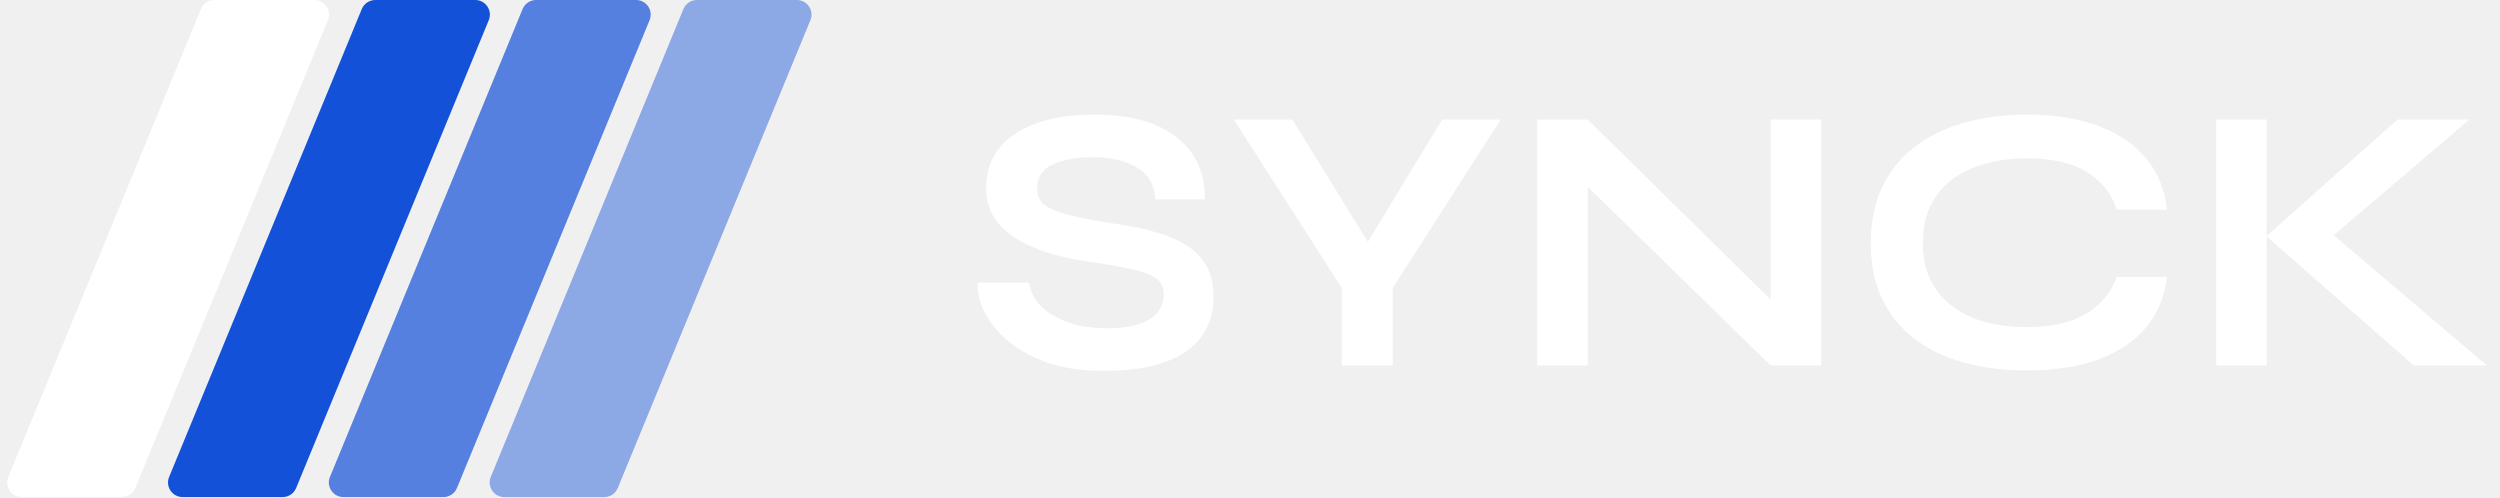
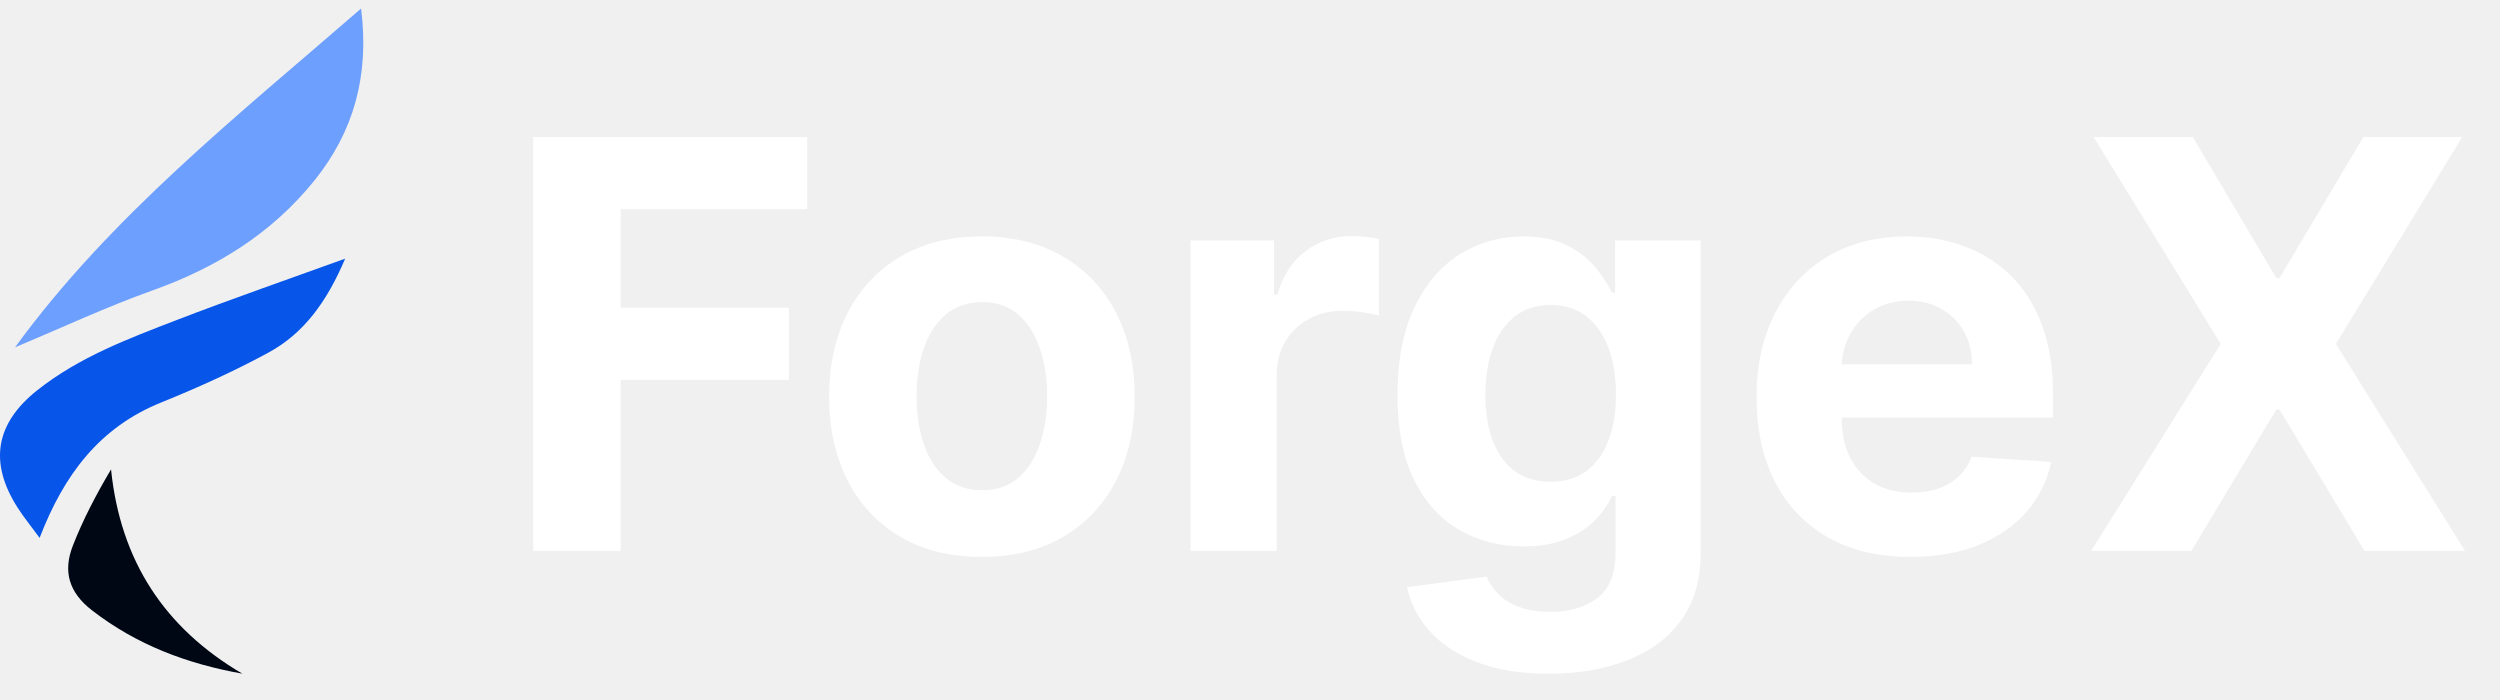
- <svg xmlns="http://www.w3.org/2000/svg" width="171" height="34" viewBox="0 0 171 34" fill="none">
-   <path d="M66.884 19.332H70.394C70.463 19.921 70.732 20.459 71.2 20.944C71.685 21.412 72.318 21.785 73.098 22.062C73.878 22.322 74.753 22.452 75.724 22.452C76.608 22.452 77.336 22.357 77.908 22.166C78.48 21.975 78.905 21.707 79.182 21.36C79.459 21.013 79.598 20.597 79.598 20.112C79.598 19.644 79.425 19.289 79.078 19.046C78.731 18.786 78.185 18.578 77.44 18.422C76.695 18.249 75.715 18.075 74.502 17.902C73.549 17.763 72.647 17.573 71.798 17.33C70.949 17.07 70.195 16.741 69.536 16.342C68.895 15.943 68.383 15.458 68.002 14.886C67.638 14.297 67.456 13.603 67.456 12.806C67.456 11.818 67.733 10.951 68.288 10.206C68.86 9.461 69.701 8.88 70.81 8.464C71.919 8.048 73.28 7.84 74.892 7.84C77.319 7.84 79.182 8.36 80.482 9.4C81.799 10.423 82.441 11.835 82.406 13.638H79.026C78.957 12.615 78.523 11.879 77.726 11.428C76.946 10.977 75.958 10.752 74.762 10.752C73.653 10.752 72.734 10.917 72.006 11.246C71.295 11.575 70.94 12.139 70.94 12.936C70.94 13.248 71.027 13.525 71.2 13.768C71.373 13.993 71.668 14.193 72.084 14.366C72.5 14.539 73.063 14.704 73.774 14.86C74.485 15.016 75.369 15.172 76.426 15.328C77.414 15.467 78.307 15.657 79.104 15.9C79.919 16.125 80.612 16.429 81.184 16.81C81.773 17.174 82.224 17.642 82.536 18.214C82.848 18.786 83.004 19.488 83.004 20.32C83.004 21.343 82.735 22.235 82.198 22.998C81.678 23.743 80.863 24.324 79.754 24.74C78.662 25.156 77.241 25.364 75.49 25.364C74.242 25.364 73.141 25.234 72.188 24.974C71.235 24.697 70.411 24.333 69.718 23.882C69.025 23.431 68.461 22.937 68.028 22.4C67.595 21.863 67.283 21.325 67.092 20.788C66.919 20.251 66.849 19.765 66.884 19.332ZM102.646 8.178L95.262 19.696V25H91.778V19.696L84.394 8.178H88.398L94.612 18.24H92.532L98.642 8.178H102.646ZM122.204 21.568L121.112 22.01V8.178H124.57V25H121.112L107.514 11.714L108.606 11.272V25H105.148V8.178H108.606L122.204 21.568ZM148.214 18.942C148.058 20.294 147.581 21.447 146.784 22.4C145.987 23.353 144.903 24.081 143.534 24.584C142.165 25.087 140.535 25.338 138.646 25.338C137.069 25.338 135.621 25.156 134.304 24.792C133.004 24.428 131.877 23.882 130.924 23.154C129.988 22.426 129.26 21.525 128.74 20.45C128.22 19.358 127.96 18.084 127.96 16.628C127.96 15.172 128.22 13.898 128.74 12.806C129.26 11.714 129.988 10.804 130.924 10.076C131.877 9.331 133.004 8.776 134.304 8.412C135.621 8.031 137.069 7.84 138.646 7.84C140.535 7.84 142.165 8.1 143.534 8.62C144.921 9.14 146.013 9.885 146.81 10.856C147.607 11.809 148.075 12.971 148.214 14.34H144.782C144.557 13.612 144.175 12.988 143.638 12.468C143.118 11.931 142.442 11.523 141.61 11.246C140.778 10.969 139.79 10.83 138.646 10.83C137.225 10.83 135.977 11.055 134.902 11.506C133.827 11.939 132.995 12.589 132.406 13.456C131.817 14.305 131.522 15.363 131.522 16.628C131.522 17.876 131.817 18.925 132.406 19.774C132.995 20.623 133.827 21.273 134.902 21.724C135.977 22.157 137.225 22.374 138.646 22.374C139.79 22.374 140.769 22.235 141.584 21.958C142.416 21.681 143.092 21.282 143.612 20.762C144.149 20.242 144.539 19.635 144.782 18.942H148.214ZM158.79 16.81L158.764 15.354L170.1 25H165.108L155.02 16.16L163.99 8.178H168.904L158.79 16.81ZM151.588 8.178H155.046V25H151.588V8.178Z" fill="white" />
-   <path d="M24.745 0.619C24.899 0.245 25.265 0 25.67 0H32.507C33.219 0 33.703 0.723 33.431 1.381L20.255 33.381C20.101 33.755 19.735 34 19.33 34H12.493C11.781 34 11.297 33.277 11.569 32.619L24.745 0.619Z" fill="#1351D8" />
-   <path d="M13.745 0.619C13.899 0.245 14.264 0 14.67 0H21.507C22.219 0 22.703 0.723 22.431 1.381L9.255 33.381C9.101 33.755 8.736 34 8.33 34H1.493C0.781 34 0.298 33.277 0.569 32.619L13.745 0.619Z" fill="white" />
-   <path d="M35.745 0.619C35.899 0.245 36.264 0 36.67 0H43.507C44.219 0 44.703 0.723 44.431 1.381L31.255 33.381C31.101 33.755 30.735 34 30.33 34H23.493C22.781 34 22.297 33.277 22.569 32.619L35.745 0.619Z" fill="#1351D8" fill-opacity="0.7" />
-   <path d="M46.745 0.619C46.899 0.245 47.264 0 47.67 0H54.507C55.219 0 55.703 0.723 55.431 1.381L42.255 33.381C42.101 33.755 41.736 34 41.33 34H34.493C33.781 34 33.297 33.277 33.569 32.619L46.745 0.619Z" fill="#1351D8" fill-opacity="0.45" />
+ <svg xmlns="http://www.w3.org/2000/svg" width="118" height="33" viewBox="0 0 118 33" fill="none">
+   <path d="M0.708 16.395C5.219 10.208 11.187 5.488 17.043 0.402C17.442 3.562 16.698 6.215 14.836 8.525C12.828 11.018 10.217 12.631 7.206 13.705C5.001 14.492 2.871 15.491 0.708 16.395Z" fill="#6D9FFF" />
+   <path d="M16.292 12.207C15.437 14.221 14.354 15.731 12.664 16.647C11.031 17.532 9.326 18.302 7.603 18.999C4.697 20.174 3.023 22.399 1.87 25.387C1.505 24.889 1.145 24.448 0.838 23.972C-0.536 21.829 -0.215 19.983 1.762 18.417C3.737 16.852 6.062 15.983 8.369 15.094C10.916 14.113 13.498 13.22 16.291 12.208L16.292 12.207Z" fill="#0755E9" />
+   <path d="M11.437 31.797C8.827 31.332 6.447 30.437 4.341 28.807C3.237 27.954 2.971 26.954 3.438 25.758C3.918 24.524 4.537 23.346 5.241 22.155C5.684 26.471 7.763 29.639 11.438 31.797H11.437Z" fill="#000714" />
+   <path d="M25.166 26V6.467H38.1V9.872H29.296V14.526H37.241V17.931H29.296V26H25.166ZM46.345 26.286C44.864 26.286 43.582 25.971 42.501 25.342C41.427 24.706 40.597 23.822 40.012 22.69C39.427 21.552 39.135 20.233 39.135 18.732C39.135 17.219 39.427 15.896 40.012 14.765C40.597 13.626 41.427 12.743 42.501 12.113C43.582 11.477 44.864 11.159 46.345 11.159C47.827 11.159 49.105 11.477 50.179 12.113C51.26 12.743 52.093 13.626 52.678 14.765C53.263 15.896 53.556 17.219 53.556 18.732C53.556 20.233 53.263 21.552 52.678 22.69C52.093 23.822 51.26 24.706 50.179 25.342C49.105 25.971 47.827 26.286 46.345 26.286ZM46.364 23.139C47.038 23.139 47.601 22.948 48.052 22.566C48.504 22.179 48.844 21.651 49.073 20.983C49.308 20.316 49.426 19.556 49.426 18.704C49.426 17.852 49.308 17.092 49.073 16.424C48.844 15.757 48.504 15.229 48.052 14.841C47.601 14.453 47.038 14.259 46.364 14.259C45.684 14.259 45.111 14.453 44.647 14.841C44.19 15.229 43.843 15.757 43.608 16.424C43.379 17.092 43.264 17.852 43.264 18.704C43.264 19.556 43.379 20.316 43.608 20.983C43.843 21.651 44.19 22.179 44.647 22.566C45.111 22.948 45.684 23.139 46.364 23.139ZM56.197 26V11.35H60.136V13.906H60.289C60.556 12.997 61.004 12.31 61.634 11.846C62.263 11.376 62.988 11.14 63.809 11.14C64.012 11.14 64.231 11.153 64.467 11.178C64.702 11.204 64.909 11.239 65.087 11.283V14.889C64.896 14.831 64.632 14.78 64.295 14.736C63.958 14.691 63.65 14.669 63.37 14.669C62.772 14.669 62.238 14.8 61.767 15.06C61.303 15.315 60.934 15.671 60.661 16.128C60.394 16.586 60.261 17.114 60.261 17.712V26H56.197ZM73.105 31.799C71.789 31.799 70.66 31.618 69.719 31.255C68.785 30.899 68.041 30.413 67.488 29.796C66.934 29.179 66.575 28.486 66.41 27.717L70.168 27.211C70.282 27.504 70.463 27.777 70.711 28.032C70.959 28.286 71.287 28.489 71.694 28.642C72.107 28.801 72.609 28.88 73.201 28.88C74.085 28.88 74.813 28.664 75.385 28.232C75.963 27.806 76.253 27.09 76.253 26.086V23.406H76.081C75.903 23.813 75.636 24.197 75.28 24.56C74.924 24.922 74.466 25.218 73.906 25.447C73.347 25.676 72.679 25.79 71.904 25.79C70.804 25.79 69.802 25.536 68.899 25.027C68.003 24.512 67.287 23.727 66.753 22.671C66.225 21.61 65.962 20.268 65.962 18.646C65.962 16.987 66.232 15.601 66.772 14.488C67.313 13.375 68.031 12.542 68.928 11.989C69.831 11.436 70.82 11.159 71.894 11.159C72.714 11.159 73.401 11.299 73.954 11.579C74.507 11.852 74.953 12.196 75.29 12.609C75.633 13.016 75.897 13.417 76.081 13.811H76.234V11.35H80.268V26.143C80.268 27.389 79.963 28.432 79.353 29.271C78.742 30.111 77.897 30.74 76.816 31.16C75.741 31.586 74.504 31.799 73.105 31.799ZM73.191 22.738C73.846 22.738 74.399 22.576 74.851 22.252C75.309 21.921 75.658 21.451 75.9 20.84C76.148 20.223 76.272 19.486 76.272 18.627C76.272 17.769 76.151 17.025 75.909 16.395C75.668 15.76 75.318 15.267 74.86 14.917C74.403 14.568 73.846 14.393 73.191 14.393C72.524 14.393 71.961 14.574 71.503 14.936C71.045 15.292 70.699 15.788 70.463 16.424C70.228 17.06 70.111 17.794 70.111 18.627C70.111 19.473 70.228 20.204 70.463 20.821C70.705 21.431 71.052 21.905 71.503 22.242C71.961 22.573 72.524 22.738 73.191 22.738ZM90.178 26.286C88.671 26.286 87.374 25.981 86.287 25.37C85.206 24.754 84.373 23.883 83.788 22.757C83.203 21.625 82.91 20.287 82.91 18.742C82.91 17.235 83.203 15.912 83.788 14.774C84.373 13.636 85.196 12.749 86.258 12.113C87.326 11.477 88.579 11.159 90.016 11.159C90.982 11.159 91.882 11.315 92.715 11.627C93.554 11.932 94.285 12.393 94.909 13.01C95.538 13.626 96.028 14.402 96.377 15.337C96.727 16.265 96.902 17.352 96.902 18.599V19.715H84.531V17.197H93.077C93.077 16.612 92.95 16.093 92.696 15.642C92.441 15.191 92.089 14.838 91.637 14.583C91.192 14.323 90.674 14.192 90.082 14.192C89.466 14.192 88.919 14.335 88.442 14.621C87.971 14.901 87.603 15.28 87.336 15.757C87.069 16.227 86.932 16.752 86.925 17.33V19.724C86.925 20.449 87.059 21.075 87.326 21.603C87.6 22.131 87.984 22.538 88.48 22.824C88.976 23.11 89.564 23.253 90.245 23.253C90.696 23.253 91.109 23.19 91.484 23.062C91.86 22.935 92.181 22.744 92.448 22.49C92.715 22.236 92.918 21.924 93.058 21.555L96.816 21.803C96.625 22.706 96.234 23.495 95.643 24.169C95.058 24.836 94.301 25.358 93.373 25.733C92.451 26.102 91.386 26.286 90.178 26.286ZM103.502 6.467L107.441 13.124H107.594L111.552 6.467H116.216L110.255 16.233L116.349 26H111.599L107.594 19.333H107.441L103.435 26H98.704L104.818 16.233L98.819 6.467H103.502Z" fill="white" />
</svg>
